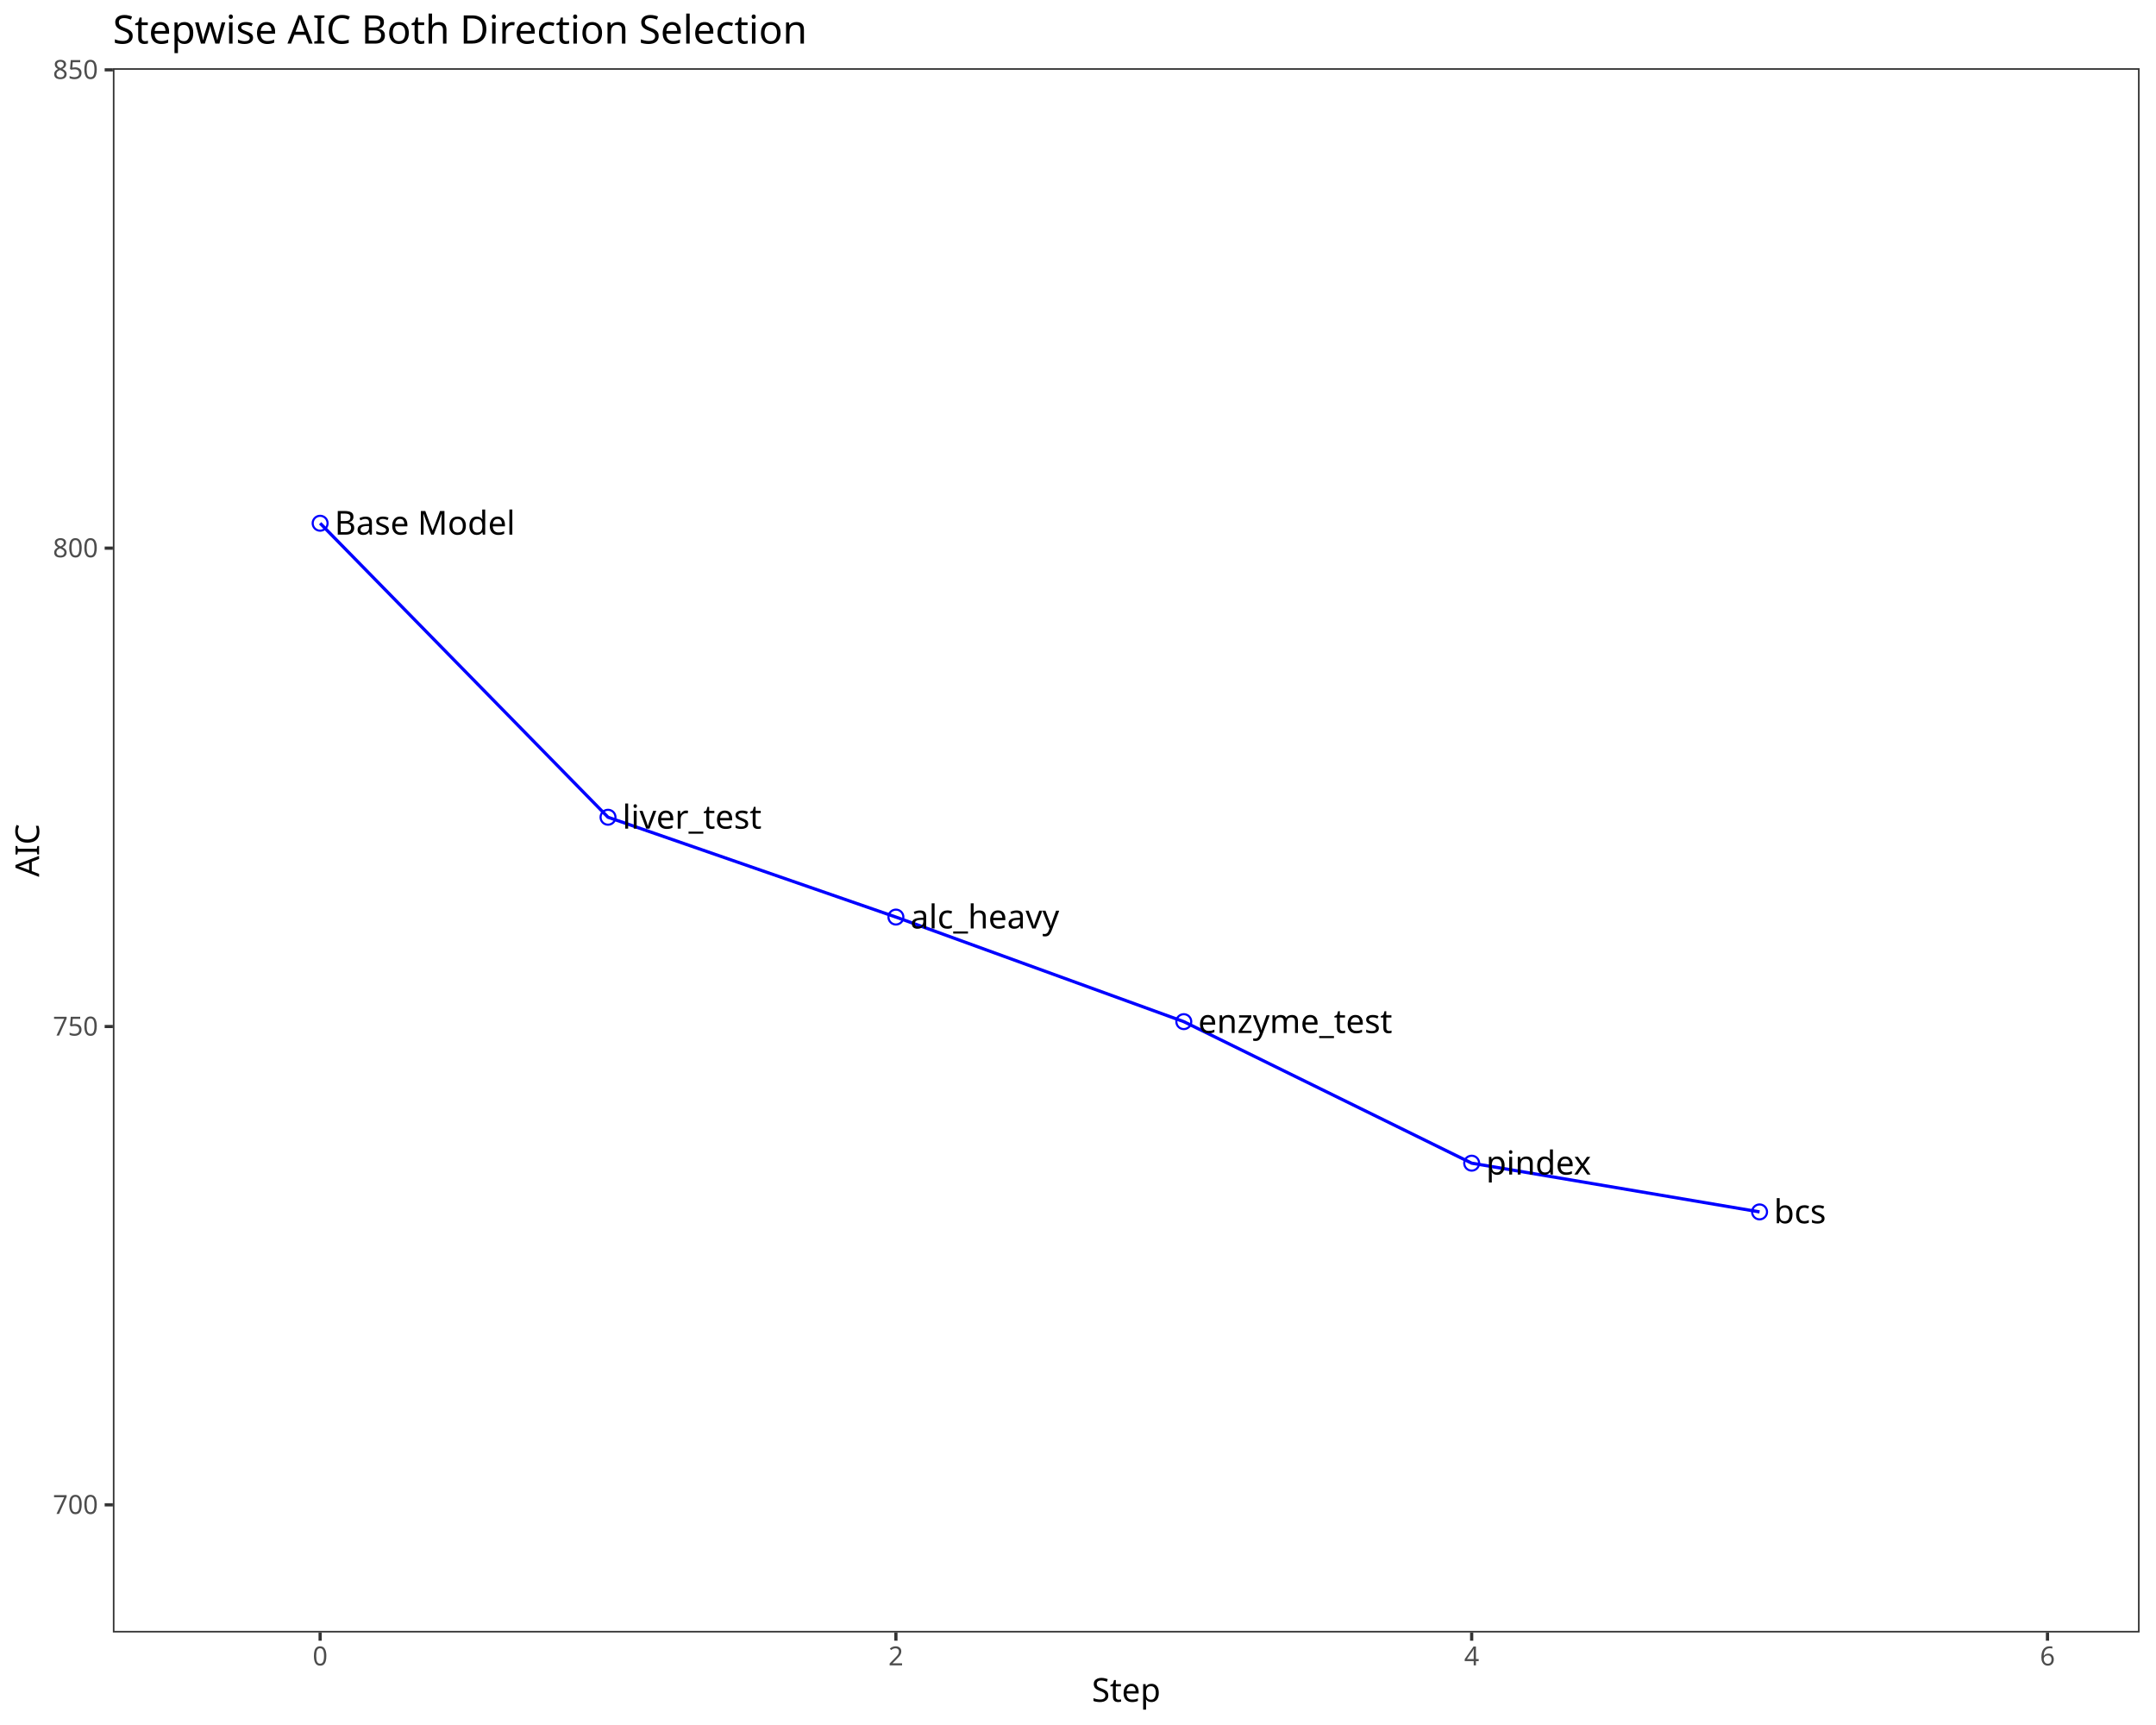
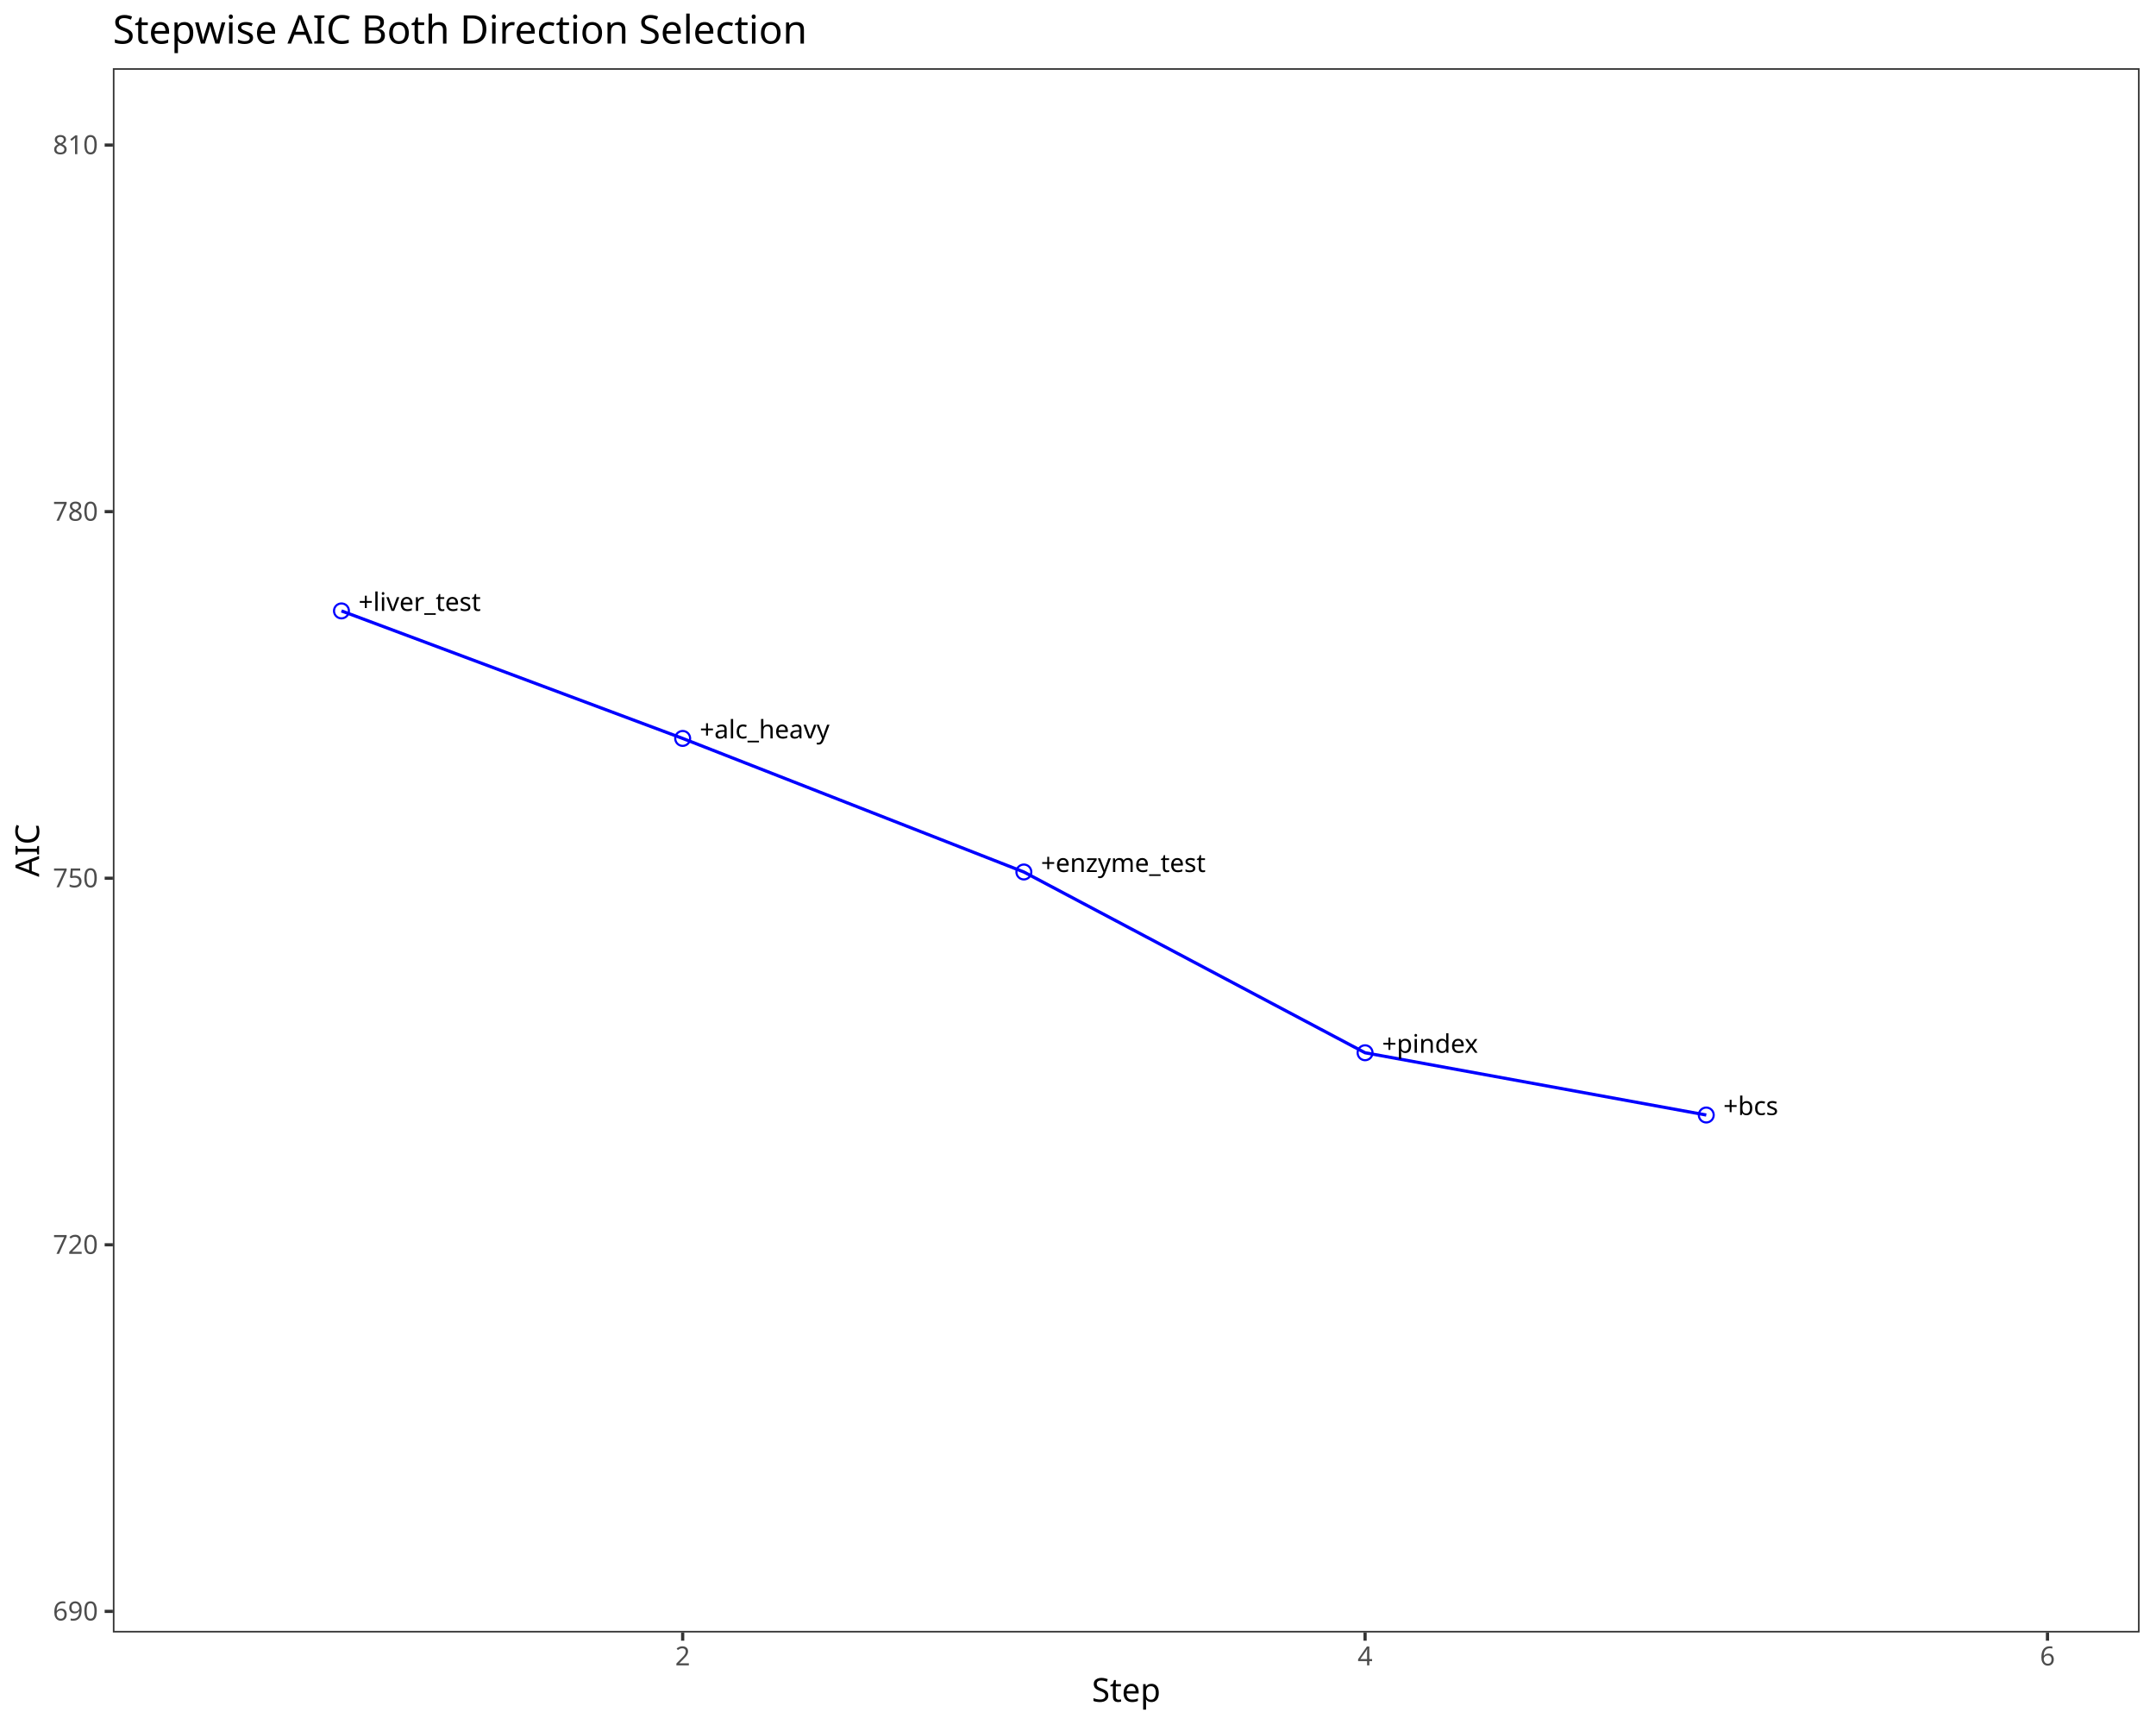
<svg xmlns="http://www.w3.org/2000/svg" class="svglite" data-engine-version="2.0" width="720.00pt" height="576.00pt" viewBox="0 0 720.00 576.00">
  <defs>
    <style type="text/css">
    .svglite line, .svglite polyline, .svglite polygon, .svglite path, .svglite rect, .svglite circle {
      fill: none;
      stroke: #000000;
      stroke-linecap: round;
      stroke-linejoin: round;
      stroke-miterlimit: 10.00;
    }
  </style>
  </defs>
  <rect width="100%" height="100%" style="stroke: none; fill: #FFFFFF;" />
  <defs>
    <clipPath id="cpMC4wMHw3MjAuMDB8MC4wMHw1NzYuMDA=">
      <rect x="0.00" y="0.00" width="720.00" height="576.00" />
    </clipPath>
  </defs>
  <g clip-path="url(#cpMC4wMHw3MjAuMDB8MC4wMHw1NzYuMDA=)">
    <rect x="0.00" y="0.00" width="720.00" height="576.00" style="stroke-width: 1.07; stroke: #FFFFFF; fill: #FFFFFF;" />
  </g>
  <defs>
    <clipPath id="cpMzcuNjl8NzE0LjUyfDIyLjc4fDU0NS4xMQ==">
      <rect x="37.69" y="22.78" width="676.83" height="522.33" />
    </clipPath>
  </defs>
  <g clip-path="url(#cpMzcuNjl8NzE0LjUyfDIyLjc4fDU0NS4xMQ==)">
    <rect x="37.69" y="22.78" width="676.83" height="522.33" style="stroke-width: 1.07; stroke: none; fill: #FFFFFF;" />
-     <polyline points="106.91,174.72 203.05,272.89 299.19,306.22 395.33,341.14 491.47,388.40 587.61,404.67 " style="stroke-width: 1.07; stroke: #0000FF; stroke-linecap: butt;" />
-     <circle cx="106.91" cy="174.72" r="2.49" style="stroke-width: 0.71; stroke: #0000FF;" />
-     <circle cx="203.05" cy="272.89" r="2.49" style="stroke-width: 0.71; stroke: #0000FF;" />
-     <circle cx="299.19" cy="306.22" r="2.49" style="stroke-width: 0.71; stroke: #0000FF;" />
-     <circle cx="395.33" cy="341.14" r="2.49" style="stroke-width: 0.71; stroke: #0000FF;" />
-     <circle cx="491.47" cy="388.40" r="2.49" style="stroke-width: 0.71; stroke: #0000FF;" />
-     <circle cx="587.61" cy="404.67" r="2.49" style="stroke-width: 0.71; stroke: #0000FF;" />
-     <text x="111.72" y="178.52" style="font-size: 11.04px; font-family: sans;" textLength="58.31px" lengthAdjust="spacingAndGlyphs">Base Model</text>
-     <text x="207.86" y="276.69" style="font-size: 11.04px; font-family: sans;" textLength="44.18px" lengthAdjust="spacingAndGlyphs">liver_test</text>
-     <text x="304.00" y="310.02" style="font-size: 11.04px; font-family: sans;" textLength="49.72px" lengthAdjust="spacingAndGlyphs">alc_heavy</text>
-     <text x="400.14" y="344.94" style="font-size: 11.04px; font-family: sans;" textLength="62.61px" lengthAdjust="spacingAndGlyphs">enzyme_test</text>
-     <text x="496.28" y="392.20" style="font-size: 11.04px; font-family: sans;" textLength="32.54px" lengthAdjust="spacingAndGlyphs">pindex</text>
-     <text x="592.42" y="408.47" style="font-size: 11.04px; font-family: sans;" textLength="17.19px" lengthAdjust="spacingAndGlyphs">bcs</text>
+     <polyline points="114.03,203.99 227.98,246.57 341.92,291.17 455.87,351.53 569.81,372.32 " style="stroke-width: 1.07; stroke: #0000FF; stroke-linecap: butt;" />
+     <circle cx="114.03" cy="203.99" r="2.49" style="stroke-width: 0.71; stroke: #0000FF;" />
+     <circle cx="227.98" cy="246.57" r="2.49" style="stroke-width: 0.71; stroke: #0000FF;" />
+     <circle cx="341.92" cy="291.17" r="2.49" style="stroke-width: 0.71; stroke: #0000FF;" />
+     <circle cx="455.87" cy="351.53" r="2.49" style="stroke-width: 0.71; stroke: #0000FF;" />
+     <circle cx="569.81" cy="372.32" r="2.49" style="stroke-width: 0.71; stroke: #0000FF;" />
+     <text x="119.73" y="203.99" style="font-size: 8.54px; font-family: sans;" textLength="39.15px" lengthAdjust="spacingAndGlyphs">+liver_test</text>
+     <text x="233.67" y="246.57" style="font-size: 8.54px; font-family: sans;" textLength="43.44px" lengthAdjust="spacingAndGlyphs">+alc_heavy</text>
+     <text x="347.62" y="291.17" style="font-size: 8.54px; font-family: sans;" textLength="53.40px" lengthAdjust="spacingAndGlyphs">+enzyme_test</text>
+     <text x="461.56" y="351.53" style="font-size: 8.54px; font-family: sans;" textLength="30.15px" lengthAdjust="spacingAndGlyphs">+pindex</text>
+     <text x="575.51" y="372.32" style="font-size: 8.54px; font-family: sans;" textLength="18.28px" lengthAdjust="spacingAndGlyphs">+bcs</text>
    <rect x="37.69" y="22.78" width="676.83" height="522.33" style="stroke-width: 1.07; stroke: #333333;" />
  </g>
  <g clip-path="url(#cpMC4wMHw3MjAuMDB8MC4wMHw1NzYuMDA=)">
-     <text x="32.76" y="505.52" text-anchor="end" style="font-size: 8.80px; fill: #4D4D4D; font-family: sans;" textLength="14.68px" lengthAdjust="spacingAndGlyphs">700</text>
-     <text x="32.76" y="345.79" text-anchor="end" style="font-size: 8.80px; fill: #4D4D4D; font-family: sans;" textLength="14.68px" lengthAdjust="spacingAndGlyphs">750</text>
-     <text x="32.76" y="186.07" text-anchor="end" style="font-size: 8.80px; fill: #4D4D4D; font-family: sans;" textLength="14.68px" lengthAdjust="spacingAndGlyphs">800</text>
-     <text x="32.76" y="26.35" text-anchor="end" style="font-size: 8.80px; fill: #4D4D4D; font-family: sans;" textLength="14.68px" lengthAdjust="spacingAndGlyphs">850</text>
-     <polyline points="34.95,502.49 37.69,502.49 " style="stroke-width: 1.07; stroke: #333333; stroke-linecap: butt;" />
-     <polyline points="34.95,342.77 37.69,342.77 " style="stroke-width: 1.07; stroke: #333333; stroke-linecap: butt;" />
-     <polyline points="34.95,183.04 37.69,183.04 " style="stroke-width: 1.07; stroke: #333333; stroke-linecap: butt;" />
-     <polyline points="34.95,23.32 37.69,23.32 " style="stroke-width: 1.07; stroke: #333333; stroke-linecap: butt;" />
-     <polyline points="106.91,547.85 106.91,545.11 " style="stroke-width: 1.07; stroke: #333333; stroke-linecap: butt;" />
-     <polyline points="299.19,547.85 299.19,545.11 " style="stroke-width: 1.07; stroke: #333333; stroke-linecap: butt;" />
-     <polyline points="491.47,547.85 491.47,545.11 " style="stroke-width: 1.07; stroke: #333333; stroke-linecap: butt;" />
+     <text x="32.76" y="541.08" text-anchor="end" style="font-size: 8.80px; fill: #4D4D4D; font-family: sans;" textLength="14.68px" lengthAdjust="spacingAndGlyphs">690</text>
+     <text x="32.76" y="418.68" text-anchor="end" style="font-size: 8.80px; fill: #4D4D4D; font-family: sans;" textLength="14.68px" lengthAdjust="spacingAndGlyphs">720</text>
+     <text x="32.76" y="296.28" text-anchor="end" style="font-size: 8.80px; fill: #4D4D4D; font-family: sans;" textLength="14.68px" lengthAdjust="spacingAndGlyphs">750</text>
+     <text x="32.76" y="173.87" text-anchor="end" style="font-size: 8.80px; fill: #4D4D4D; font-family: sans;" textLength="14.68px" lengthAdjust="spacingAndGlyphs">780</text>
+     <text x="32.76" y="51.47" text-anchor="end" style="font-size: 8.80px; fill: #4D4D4D; font-family: sans;" textLength="14.68px" lengthAdjust="spacingAndGlyphs">810</text>
+     <polyline points="34.95,538.06 37.69,538.06 " style="stroke-width: 1.07; stroke: #333333; stroke-linecap: butt;" />
+     <polyline points="34.95,415.65 37.69,415.65 " style="stroke-width: 1.07; stroke: #333333; stroke-linecap: butt;" />
+     <polyline points="34.95,293.25 37.69,293.25 " style="stroke-width: 1.07; stroke: #333333; stroke-linecap: butt;" />
+     <polyline points="34.95,170.84 37.69,170.84 " style="stroke-width: 1.07; stroke: #333333; stroke-linecap: butt;" />
+     <polyline points="34.95,48.44 37.69,48.44 " style="stroke-width: 1.07; stroke: #333333; stroke-linecap: butt;" />
+     <polyline points="227.98,547.85 227.98,545.11 " style="stroke-width: 1.07; stroke: #333333; stroke-linecap: butt;" />
+     <polyline points="455.87,547.85 455.87,545.11 " style="stroke-width: 1.07; stroke: #333333; stroke-linecap: butt;" />
    <polyline points="683.76,547.85 683.76,545.11 " style="stroke-width: 1.07; stroke: #333333; stroke-linecap: butt;" />
-     <text x="106.91" y="556.10" text-anchor="middle" style="font-size: 8.80px; fill: #4D4D4D; font-family: sans;" textLength="4.89px" lengthAdjust="spacingAndGlyphs">0</text>
-     <text x="299.19" y="556.10" text-anchor="middle" style="font-size: 8.80px; fill: #4D4D4D; font-family: sans;" textLength="4.89px" lengthAdjust="spacingAndGlyphs">2</text>
-     <text x="491.47" y="556.10" text-anchor="middle" style="font-size: 8.80px; fill: #4D4D4D; font-family: sans;" textLength="4.89px" lengthAdjust="spacingAndGlyphs">4</text>
+     <text x="227.98" y="556.10" text-anchor="middle" style="font-size: 8.80px; fill: #4D4D4D; font-family: sans;" textLength="4.89px" lengthAdjust="spacingAndGlyphs">2</text>
+     <text x="455.87" y="556.10" text-anchor="middle" style="font-size: 8.80px; fill: #4D4D4D; font-family: sans;" textLength="4.89px" lengthAdjust="spacingAndGlyphs">4</text>
    <text x="683.76" y="556.10" text-anchor="middle" style="font-size: 8.80px; fill: #4D4D4D; font-family: sans;" textLength="4.89px" lengthAdjust="spacingAndGlyphs">6</text>
    <text x="376.10" y="568.24" text-anchor="middle" style="font-size: 11.00px; font-family: sans;" textLength="22.63px" lengthAdjust="spacingAndGlyphs">Step</text>
    <text transform="translate(13.05,283.95) rotate(-90)" text-anchor="middle" style="font-size: 11.00px; font-family: sans;" textLength="18.34px" lengthAdjust="spacingAndGlyphs">AIC</text>
    <text x="37.69" y="14.56" style="font-size: 13.20px; font-family: sans;" textLength="223.80px" lengthAdjust="spacingAndGlyphs">Stepwise AIC Both Direction Selection</text>
  </g>
</svg>
